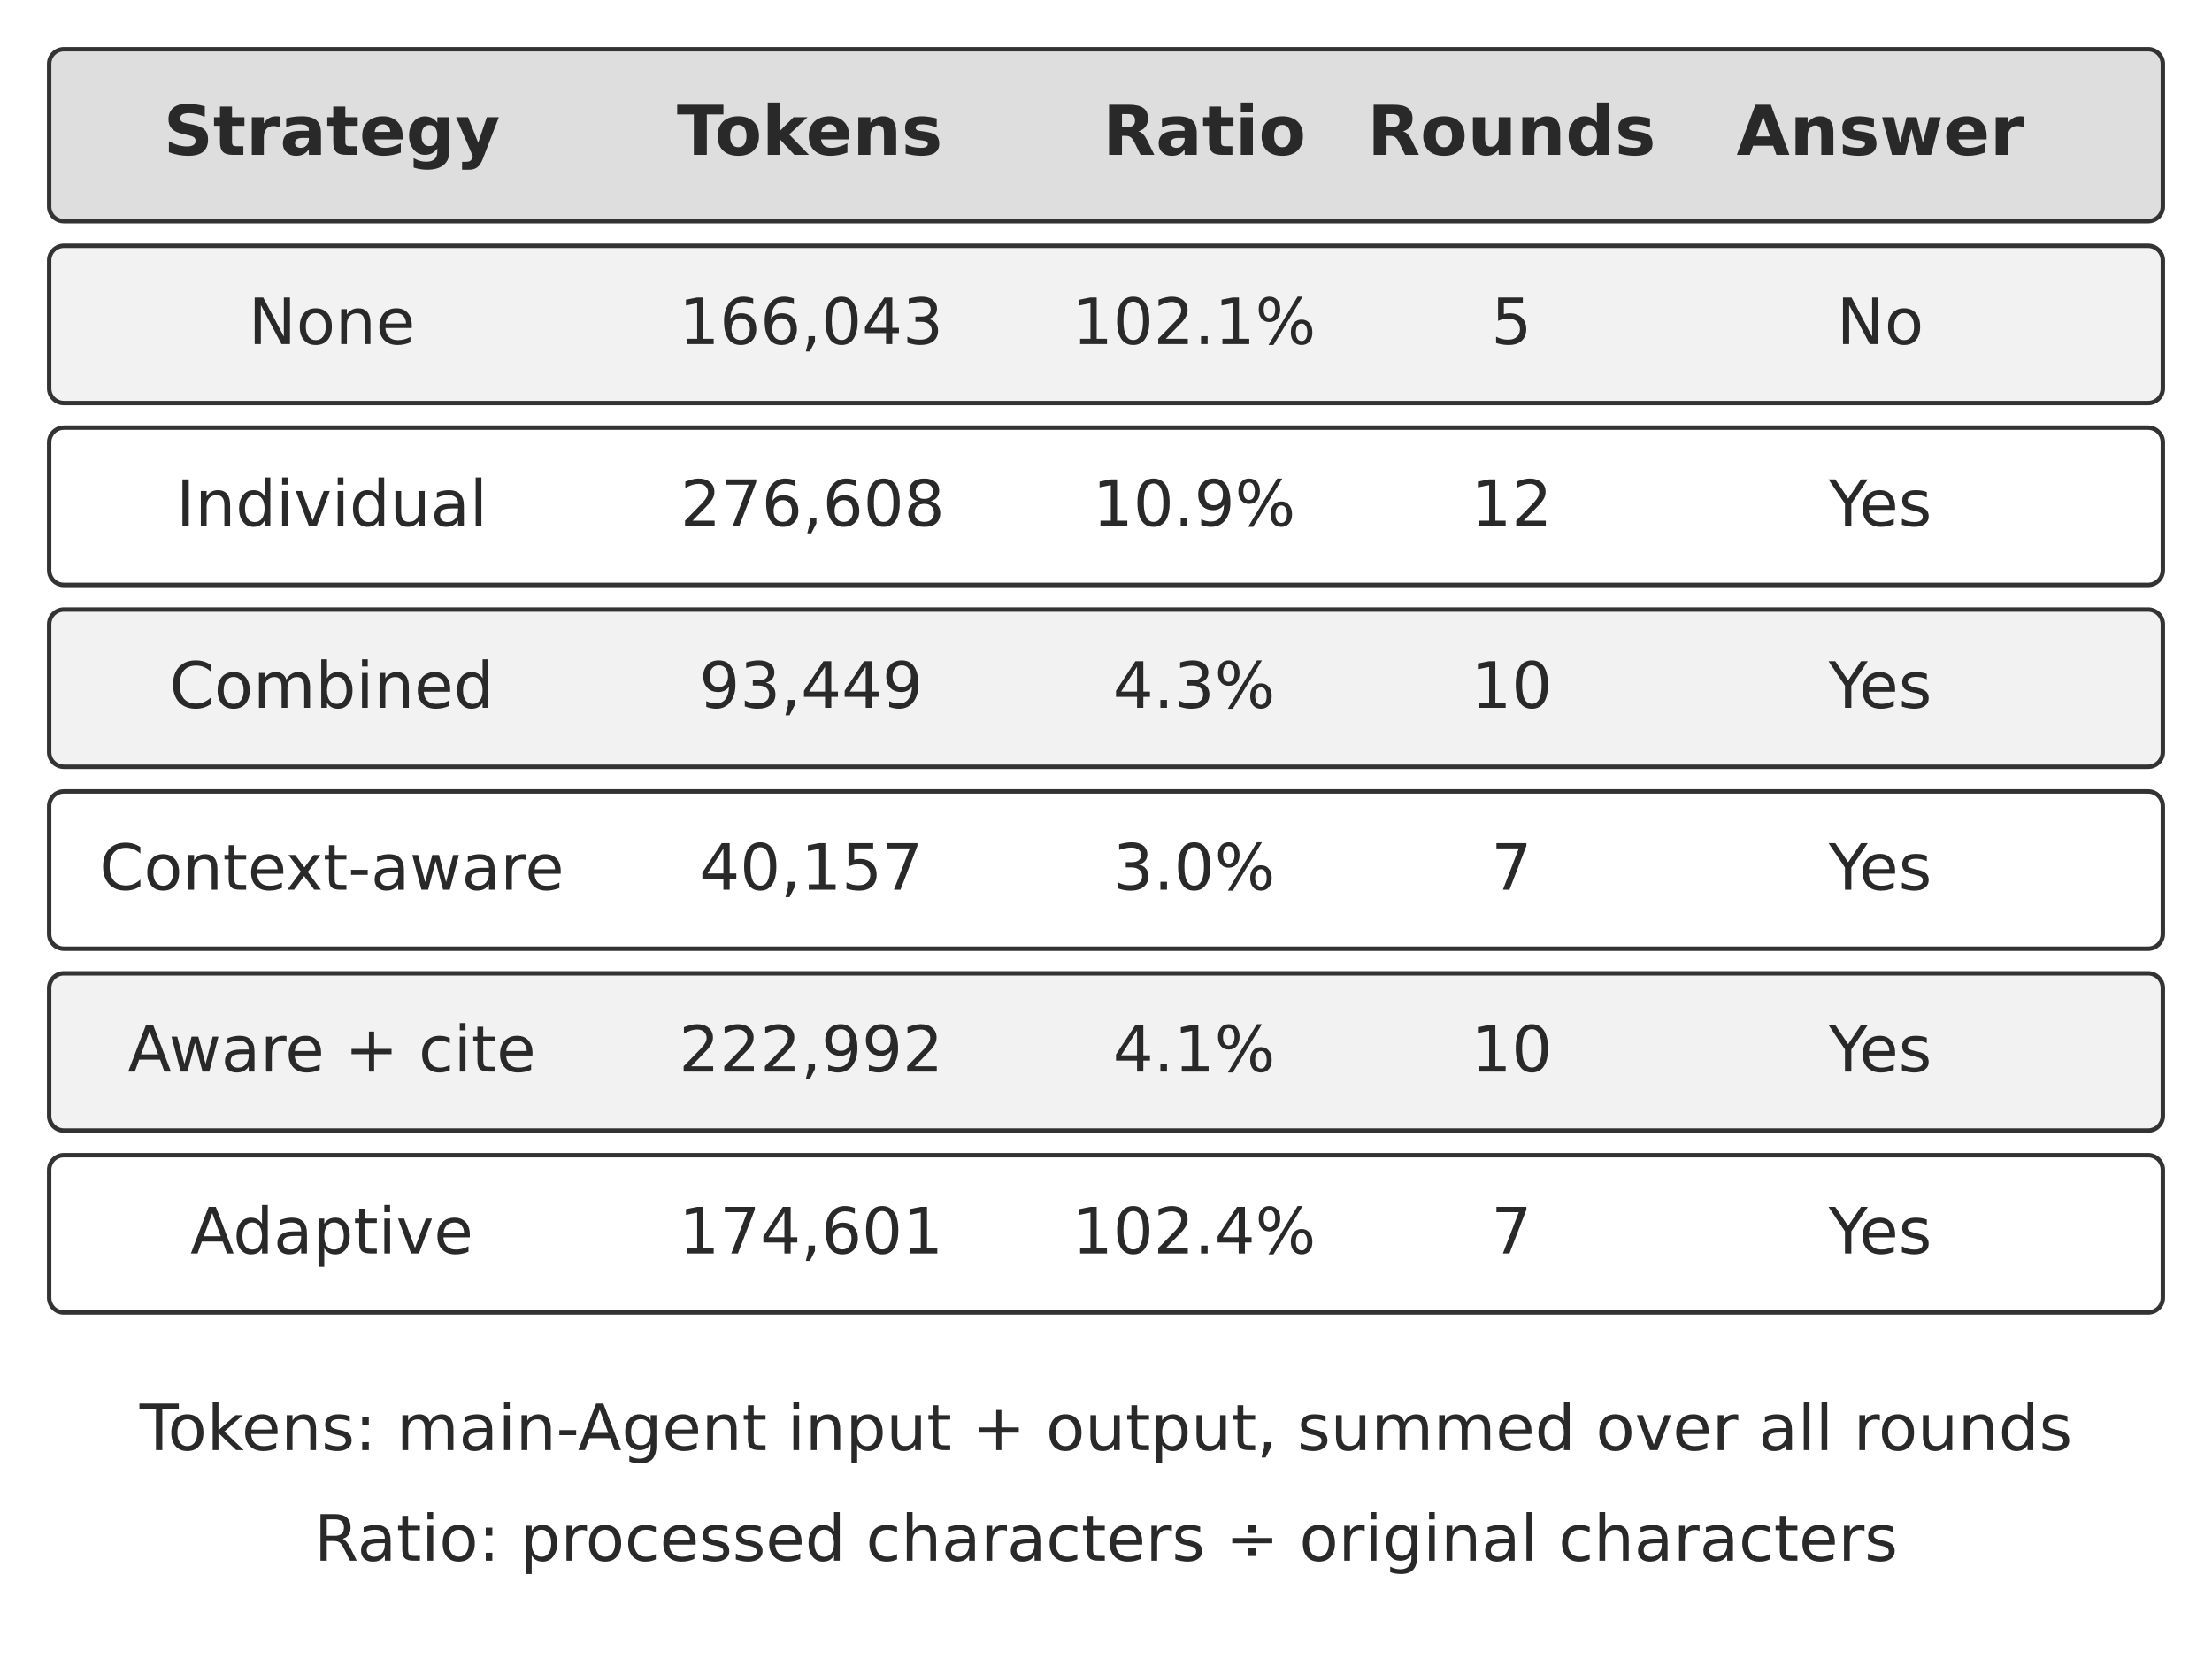
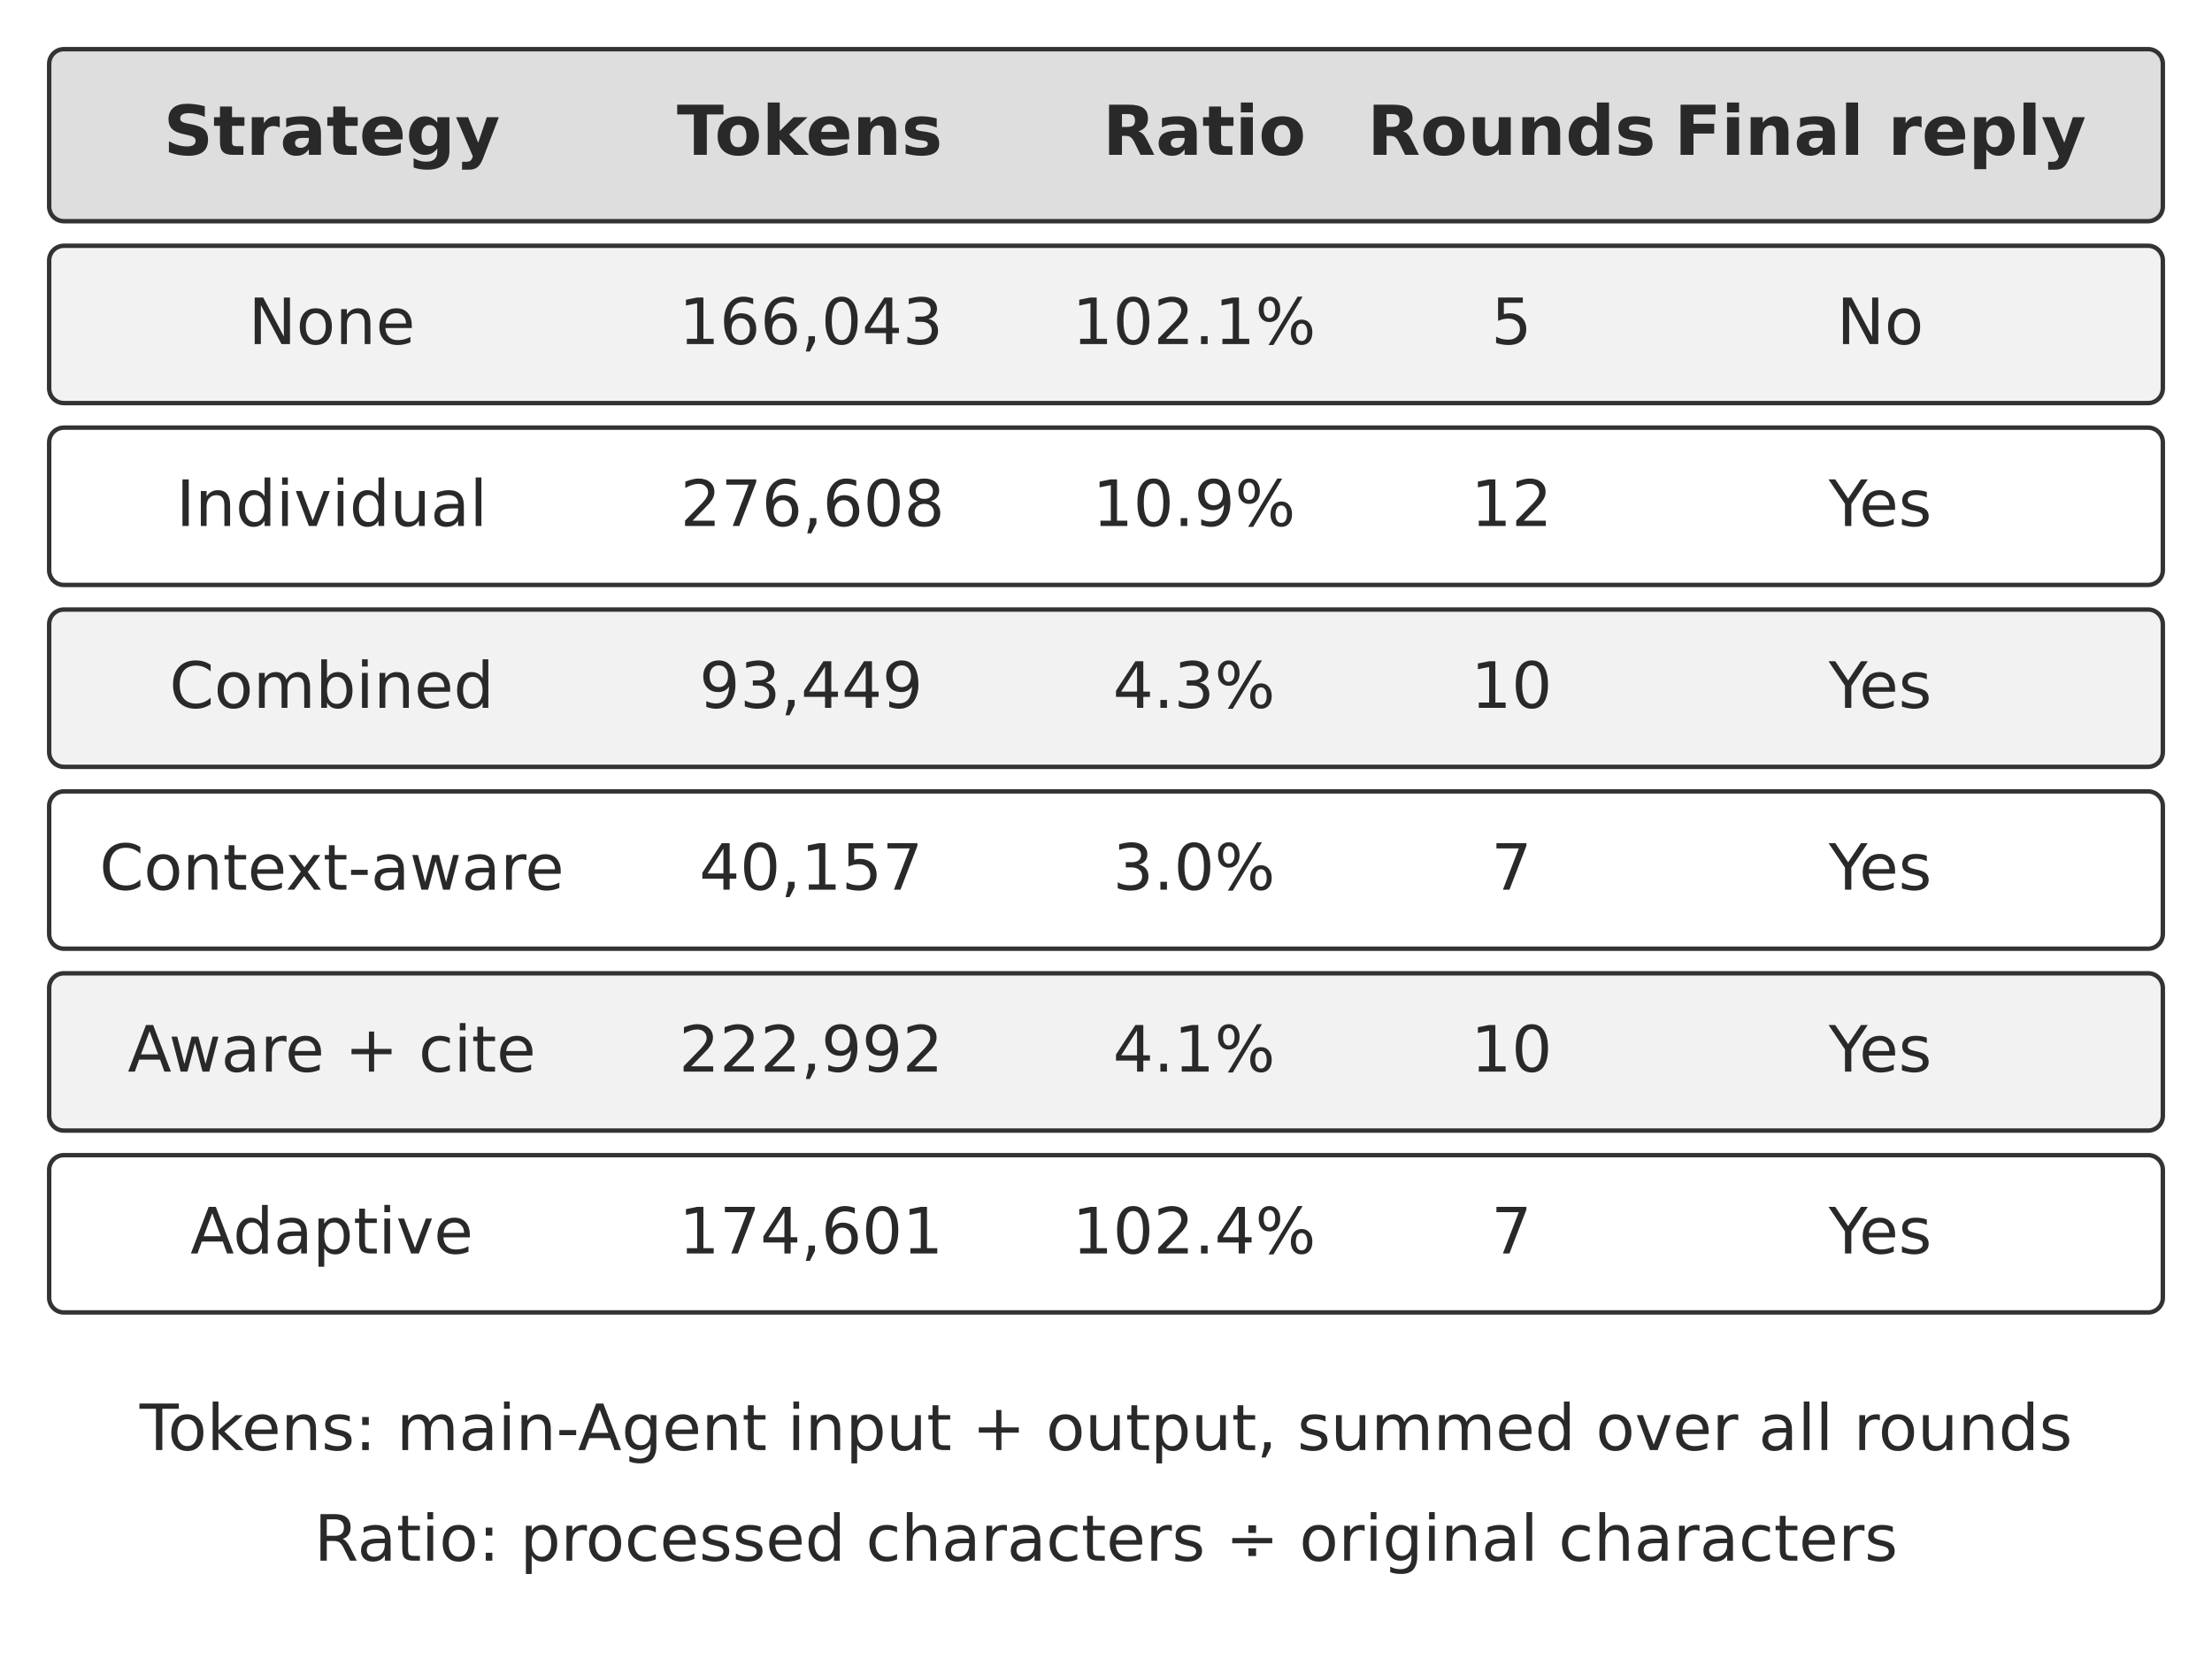
<svg xmlns="http://www.w3.org/2000/svg" width="106.000mm" height="79.500mm" viewBox="0 0 900 675" role="img" aria-labelledby="title desc">
  <defs>
    <marker id="arrow" viewBox="0 0 10 10" refX="9" refY="5" markerWidth="7" markerHeight="7" orient="auto-start-reverse">
      <path d="M0 0 L10 5 L0 10 Z" fill="#333333" />
    </marker>
  </defs>
  <rect width="900" height="675" fill="#ffffff" y="0" />
  <rect x="20" y="20" width="860" height="70" rx="6" fill="#dedede" stroke="#333333" stroke-width="1.8" />
  <text x="135" y="63" text-anchor="middle" font-family="&quot;DejaVu Sans&quot;, Arial, &quot;Helvetica Neue&quot;, sans-serif" font-size="28.0" font-weight="700" fill="#292929">Strategy</text>
  <text x="329.43" y="63" text-anchor="middle" font-family="&quot;DejaVu Sans&quot;, Arial, &quot;Helvetica Neue&quot;, sans-serif" font-size="28.0" font-weight="700" fill="#292929">Tokens</text>
  <text x="490" y="63" text-anchor="middle" font-family="&quot;DejaVu Sans&quot;, Arial, &quot;Helvetica Neue&quot;, sans-serif" font-size="28.0" font-weight="700" fill="#292929">Ratio</text>
  <text x="615" y="63" text-anchor="middle" font-family="&quot;DejaVu Sans&quot;, Arial, &quot;Helvetica Neue&quot;, sans-serif" font-size="28.0" font-weight="700" fill="#292929">Rounds</text>
-   <text x="765" y="63" text-anchor="middle" font-family="&quot;DejaVu Sans&quot;, Arial, &quot;Helvetica Neue&quot;, sans-serif" font-size="28.0" font-weight="700" fill="#292929">Answer</text>
+   <text x="765" y="63" text-anchor="middle" font-family="&quot;DejaVu Sans&quot;, Arial, &quot;Helvetica Neue&quot;, sans-serif" font-size="28.0" font-weight="700" fill="#292929">Final reply</text>
  <rect x="20" y="100" width="860" height="64" rx="6" fill="#f2f2f2" stroke="#333333" stroke-width="1.8" />
  <text x="135" y="140" text-anchor="middle" font-family="&quot;DejaVu Sans&quot;, Arial, &quot;Helvetica Neue&quot;, sans-serif" font-size="26.0" font-weight="400" fill="#292929">None</text>
  <text x="329.995" y="140" text-anchor="middle" font-family="&quot;DejaVu Sans&quot;, Arial, &quot;Helvetica Neue&quot;, sans-serif" font-size="26.0" font-weight="400" fill="#292929">166,043</text>
  <text x="485.83" y="140" text-anchor="middle" font-family="&quot;DejaVu Sans&quot;, Arial, &quot;Helvetica Neue&quot;, sans-serif" font-size="26.0" font-weight="400" fill="#292929">102.1%</text>
  <text x="614.995" y="140" text-anchor="middle" font-family="&quot;DejaVu Sans&quot;, Arial, &quot;Helvetica Neue&quot;, sans-serif" font-size="26.0" font-weight="400" fill="#292929">5</text>
  <text x="765" y="140" text-anchor="middle" font-family="&quot;DejaVu Sans&quot;, Arial, &quot;Helvetica Neue&quot;, sans-serif" font-size="26.0" font-weight="400" fill="#292929">No</text>
  <rect x="20" y="174" width="860" height="64" rx="6" fill="#ffffff" stroke="#333333" stroke-width="1.8" />
  <text x="135" y="214" text-anchor="middle" font-family="&quot;DejaVu Sans&quot;, Arial, &quot;Helvetica Neue&quot;, sans-serif" font-size="26.0" font-weight="400" fill="#292929">Individual</text>
  <text x="330.58" y="214" text-anchor="middle" font-family="&quot;DejaVu Sans&quot;, Arial, &quot;Helvetica Neue&quot;, sans-serif" font-size="26.0" font-weight="400" fill="#292929">276,608</text>
  <text x="485.83" y="214" text-anchor="middle" font-family="&quot;DejaVu Sans&quot;, Arial, &quot;Helvetica Neue&quot;, sans-serif" font-size="26.0" font-weight="400" fill="#292929">10.9%</text>
  <text x="615.005" y="214" text-anchor="middle" font-family="&quot;DejaVu Sans&quot;, Arial, &quot;Helvetica Neue&quot;, sans-serif" font-size="26.0" font-weight="400" fill="#292929">12</text>
  <text x="765" y="214" text-anchor="middle" font-family="&quot;DejaVu Sans&quot;, Arial, &quot;Helvetica Neue&quot;, sans-serif" font-size="26.0" font-weight="400" fill="#292929">Yes</text>
  <rect x="20" y="248" width="860" height="64" rx="6" fill="#f2f2f2" stroke="#333333" stroke-width="1.8" />
  <text x="135" y="288" text-anchor="middle" font-family="&quot;DejaVu Sans&quot;, Arial, &quot;Helvetica Neue&quot;, sans-serif" font-size="26.0" font-weight="400" fill="#292929">Combined</text>
  <text x="329.995" y="288" text-anchor="middle" font-family="&quot;DejaVu Sans&quot;, Arial, &quot;Helvetica Neue&quot;, sans-serif" font-size="26.0" font-weight="400" fill="#292929">93,449</text>
  <text x="485.83" y="288" text-anchor="middle" font-family="&quot;DejaVu Sans&quot;, Arial, &quot;Helvetica Neue&quot;, sans-serif" font-size="26.0" font-weight="400" fill="#292929">4.3%</text>
  <text x="615.005" y="288" text-anchor="middle" font-family="&quot;DejaVu Sans&quot;, Arial, &quot;Helvetica Neue&quot;, sans-serif" font-size="26.0" font-weight="400" fill="#292929">10</text>
  <text x="765" y="288" text-anchor="middle" font-family="&quot;DejaVu Sans&quot;, Arial, &quot;Helvetica Neue&quot;, sans-serif" font-size="26.0" font-weight="400" fill="#292929">Yes</text>
  <rect x="20" y="322" width="860" height="64" rx="6" fill="#ffffff" stroke="#333333" stroke-width="1.8" />
  <text x="135" y="362" text-anchor="middle" font-family="&quot;DejaVu Sans&quot;, Arial, &quot;Helvetica Neue&quot;, sans-serif" font-size="25.8" font-weight="400" fill="#292929">Context-aware</text>
  <text x="329.995" y="362" text-anchor="middle" font-family="&quot;DejaVu Sans&quot;, Arial, &quot;Helvetica Neue&quot;, sans-serif" font-size="26.0" font-weight="400" fill="#292929">40,157</text>
  <text x="485.83" y="362" text-anchor="middle" font-family="&quot;DejaVu Sans&quot;, Arial, &quot;Helvetica Neue&quot;, sans-serif" font-size="26.0" font-weight="400" fill="#292929">3.0%</text>
  <text x="614.995" y="362" text-anchor="middle" font-family="&quot;DejaVu Sans&quot;, Arial, &quot;Helvetica Neue&quot;, sans-serif" font-size="26.0" font-weight="400" fill="#292929">7</text>
  <text x="765" y="362" text-anchor="middle" font-family="&quot;DejaVu Sans&quot;, Arial, &quot;Helvetica Neue&quot;, sans-serif" font-size="26.0" font-weight="400" fill="#292929">Yes</text>
  <rect x="20" y="396" width="860" height="64" rx="6" fill="#f2f2f2" stroke="#333333" stroke-width="1.8" />
  <text x="135" y="436" text-anchor="middle" font-family="&quot;DejaVu Sans&quot;, Arial, &quot;Helvetica Neue&quot;, sans-serif" font-size="26.0" font-weight="400" fill="#292929">Aware + cite</text>
  <text x="329.995" y="436" text-anchor="middle" font-family="&quot;DejaVu Sans&quot;, Arial, &quot;Helvetica Neue&quot;, sans-serif" font-size="26.0" font-weight="400" fill="#292929">222,992</text>
  <text x="485.83" y="436" text-anchor="middle" font-family="&quot;DejaVu Sans&quot;, Arial, &quot;Helvetica Neue&quot;, sans-serif" font-size="26.0" font-weight="400" fill="#292929">4.1%</text>
  <text x="615.005" y="436" text-anchor="middle" font-family="&quot;DejaVu Sans&quot;, Arial, &quot;Helvetica Neue&quot;, sans-serif" font-size="26.0" font-weight="400" fill="#292929">10</text>
  <text x="765" y="436" text-anchor="middle" font-family="&quot;DejaVu Sans&quot;, Arial, &quot;Helvetica Neue&quot;, sans-serif" font-size="26.0" font-weight="400" fill="#292929">Yes</text>
  <rect x="20" y="470" width="860" height="64" rx="6" fill="#ffffff" stroke="#333333" stroke-width="1.8" />
  <text x="135" y="510" text-anchor="middle" font-family="&quot;DejaVu Sans&quot;, Arial, &quot;Helvetica Neue&quot;, sans-serif" font-size="26.0" font-weight="400" fill="#292929">Adaptive</text>
  <text x="329.995" y="510" text-anchor="middle" font-family="&quot;DejaVu Sans&quot;, Arial, &quot;Helvetica Neue&quot;, sans-serif" font-size="26.0" font-weight="400" fill="#292929">174,601</text>
  <text x="485.83" y="510" text-anchor="middle" font-family="&quot;DejaVu Sans&quot;, Arial, &quot;Helvetica Neue&quot;, sans-serif" font-size="26.0" font-weight="400" fill="#292929">102.4%</text>
  <text x="614.995" y="510" text-anchor="middle" font-family="&quot;DejaVu Sans&quot;, Arial, &quot;Helvetica Neue&quot;, sans-serif" font-size="26.0" font-weight="400" fill="#292929">7</text>
  <text x="765" y="510" text-anchor="middle" font-family="&quot;DejaVu Sans&quot;, Arial, &quot;Helvetica Neue&quot;, sans-serif" font-size="26.0" font-weight="400" fill="#292929">Yes</text>
  <text x="450" y="590" text-anchor="middle" font-family="&quot;DejaVu Sans&quot;, Arial, &quot;Helvetica Neue&quot;, sans-serif" font-size="26.0" font-weight="400" fill="#292929">Tokens: main-Agent input + output, summed over all rounds</text>
  <text x="450" y="635" text-anchor="middle" font-family="&quot;DejaVu Sans&quot;, Arial, &quot;Helvetica Neue&quot;, sans-serif" font-size="26.0" font-weight="400" fill="#292929">Ratio: processed characters ÷ original characters</text>
  <defs />
</svg>
